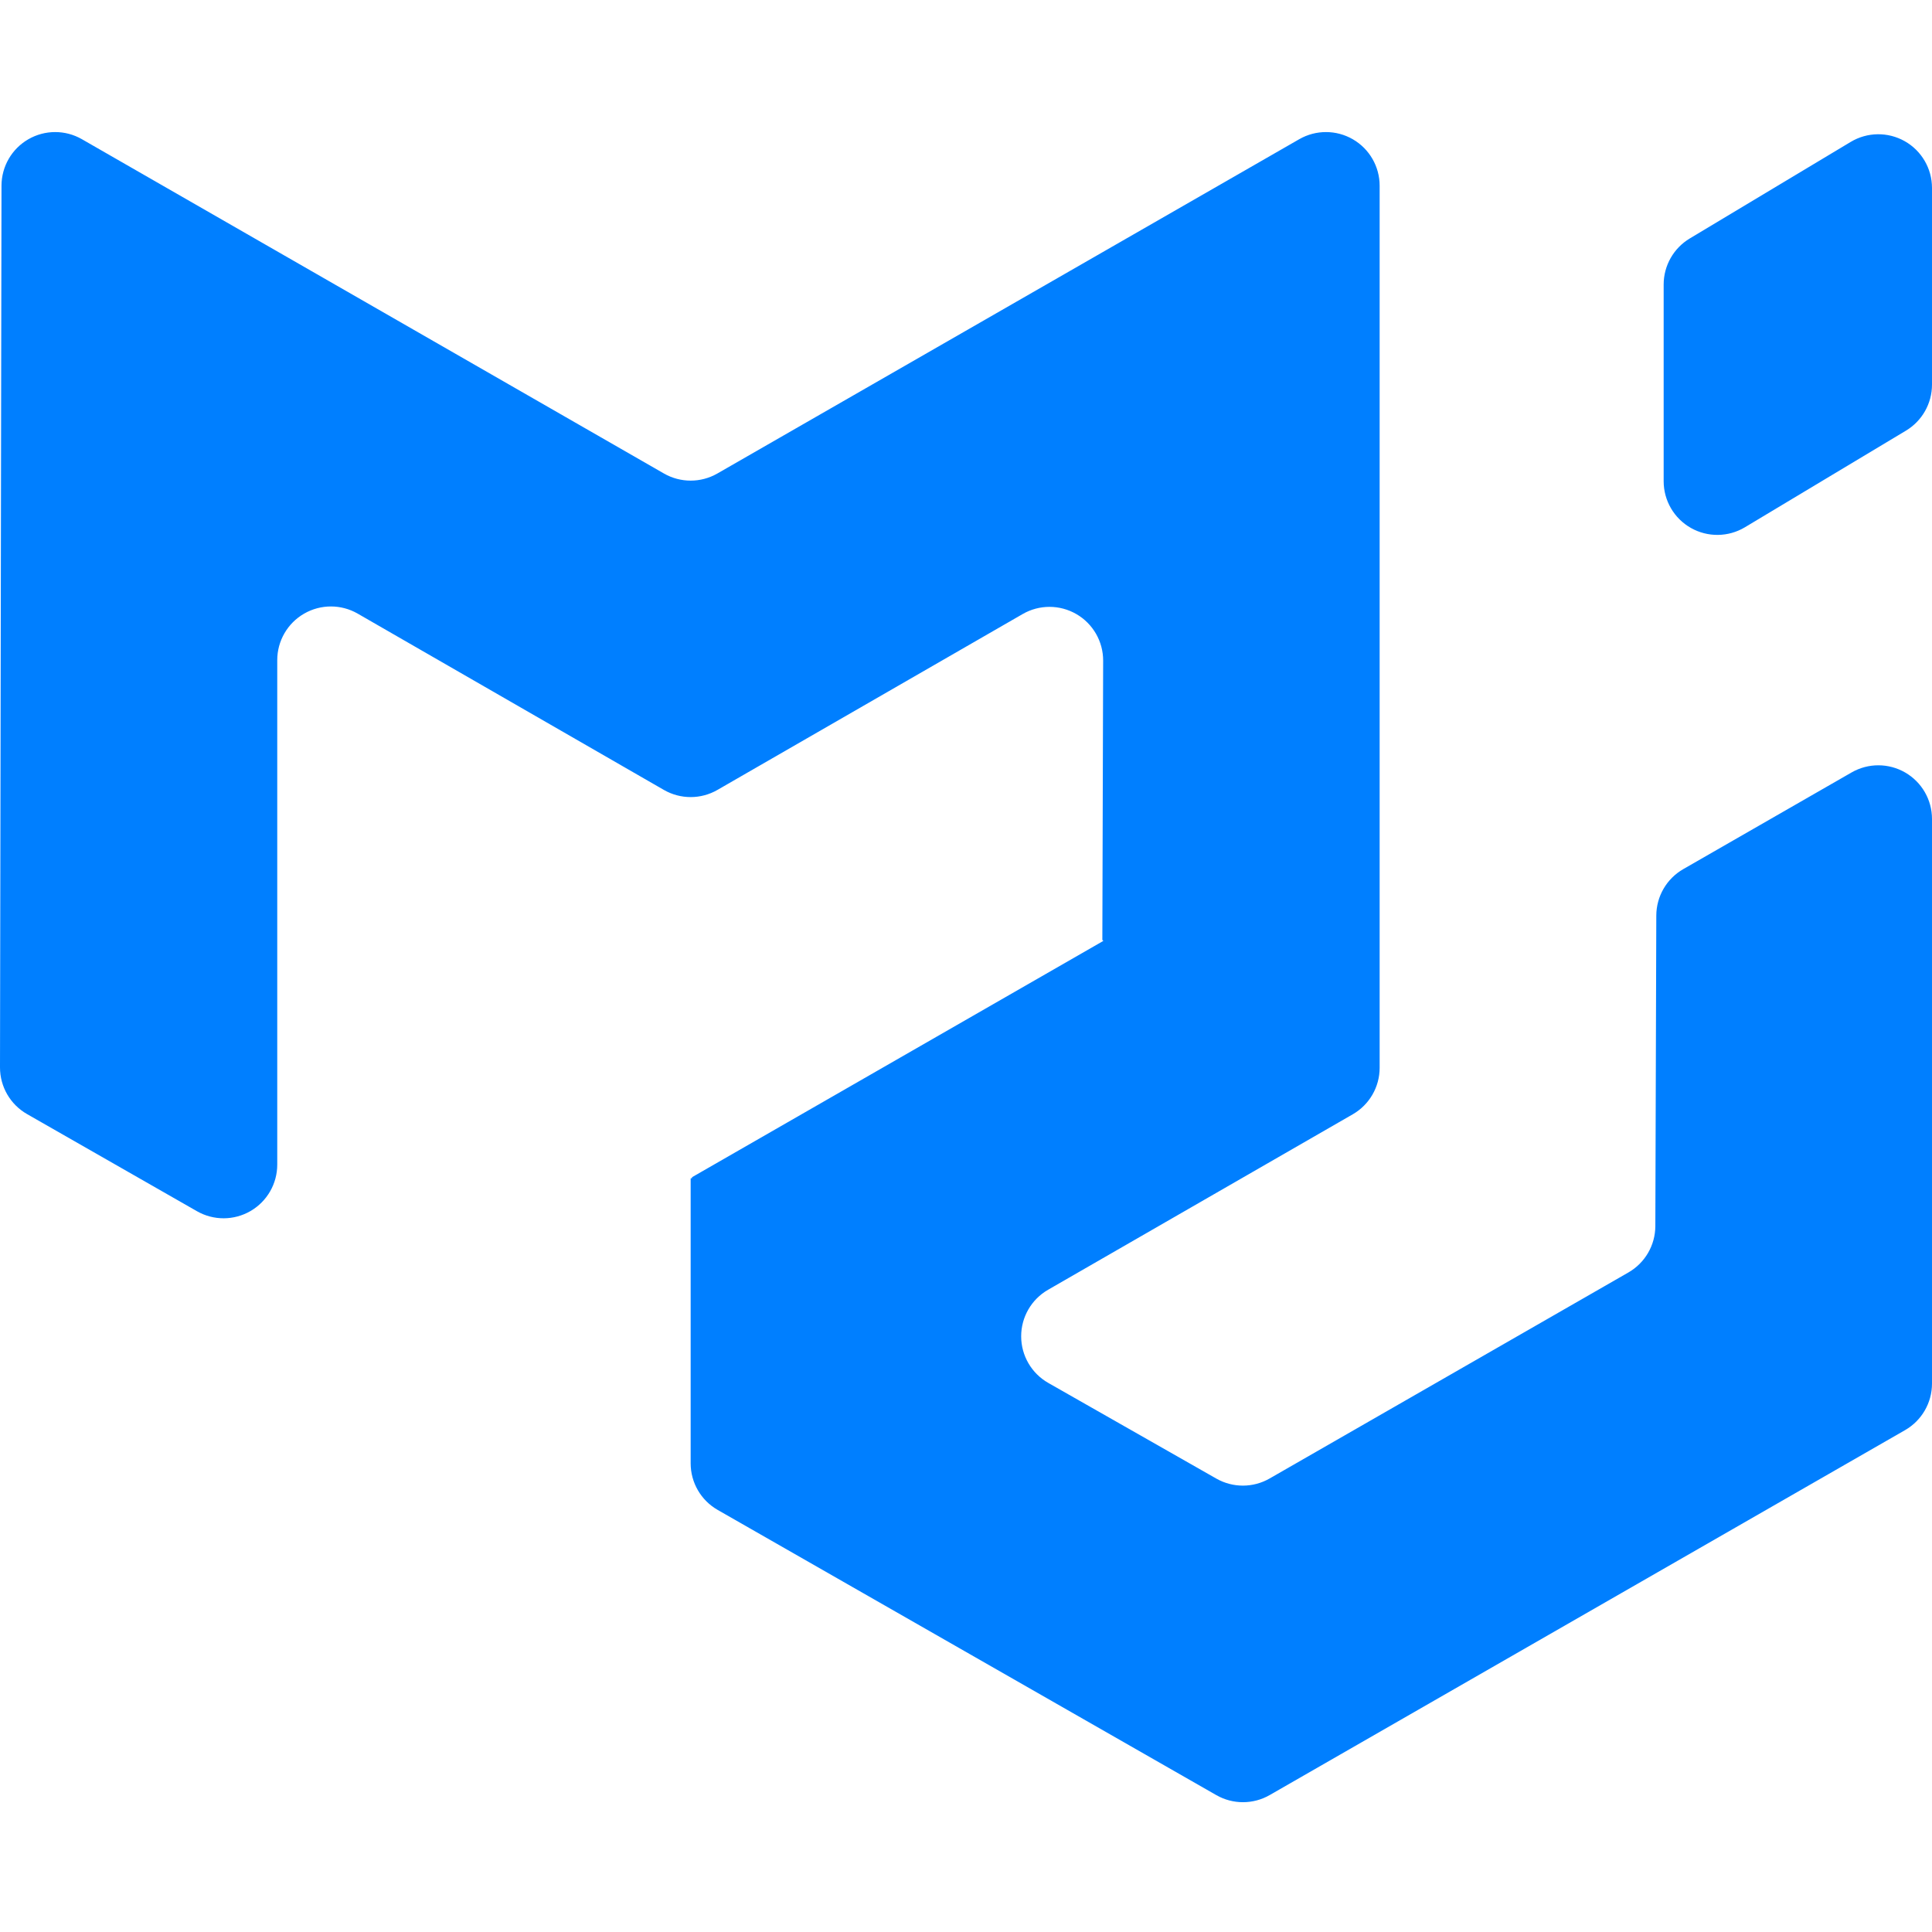
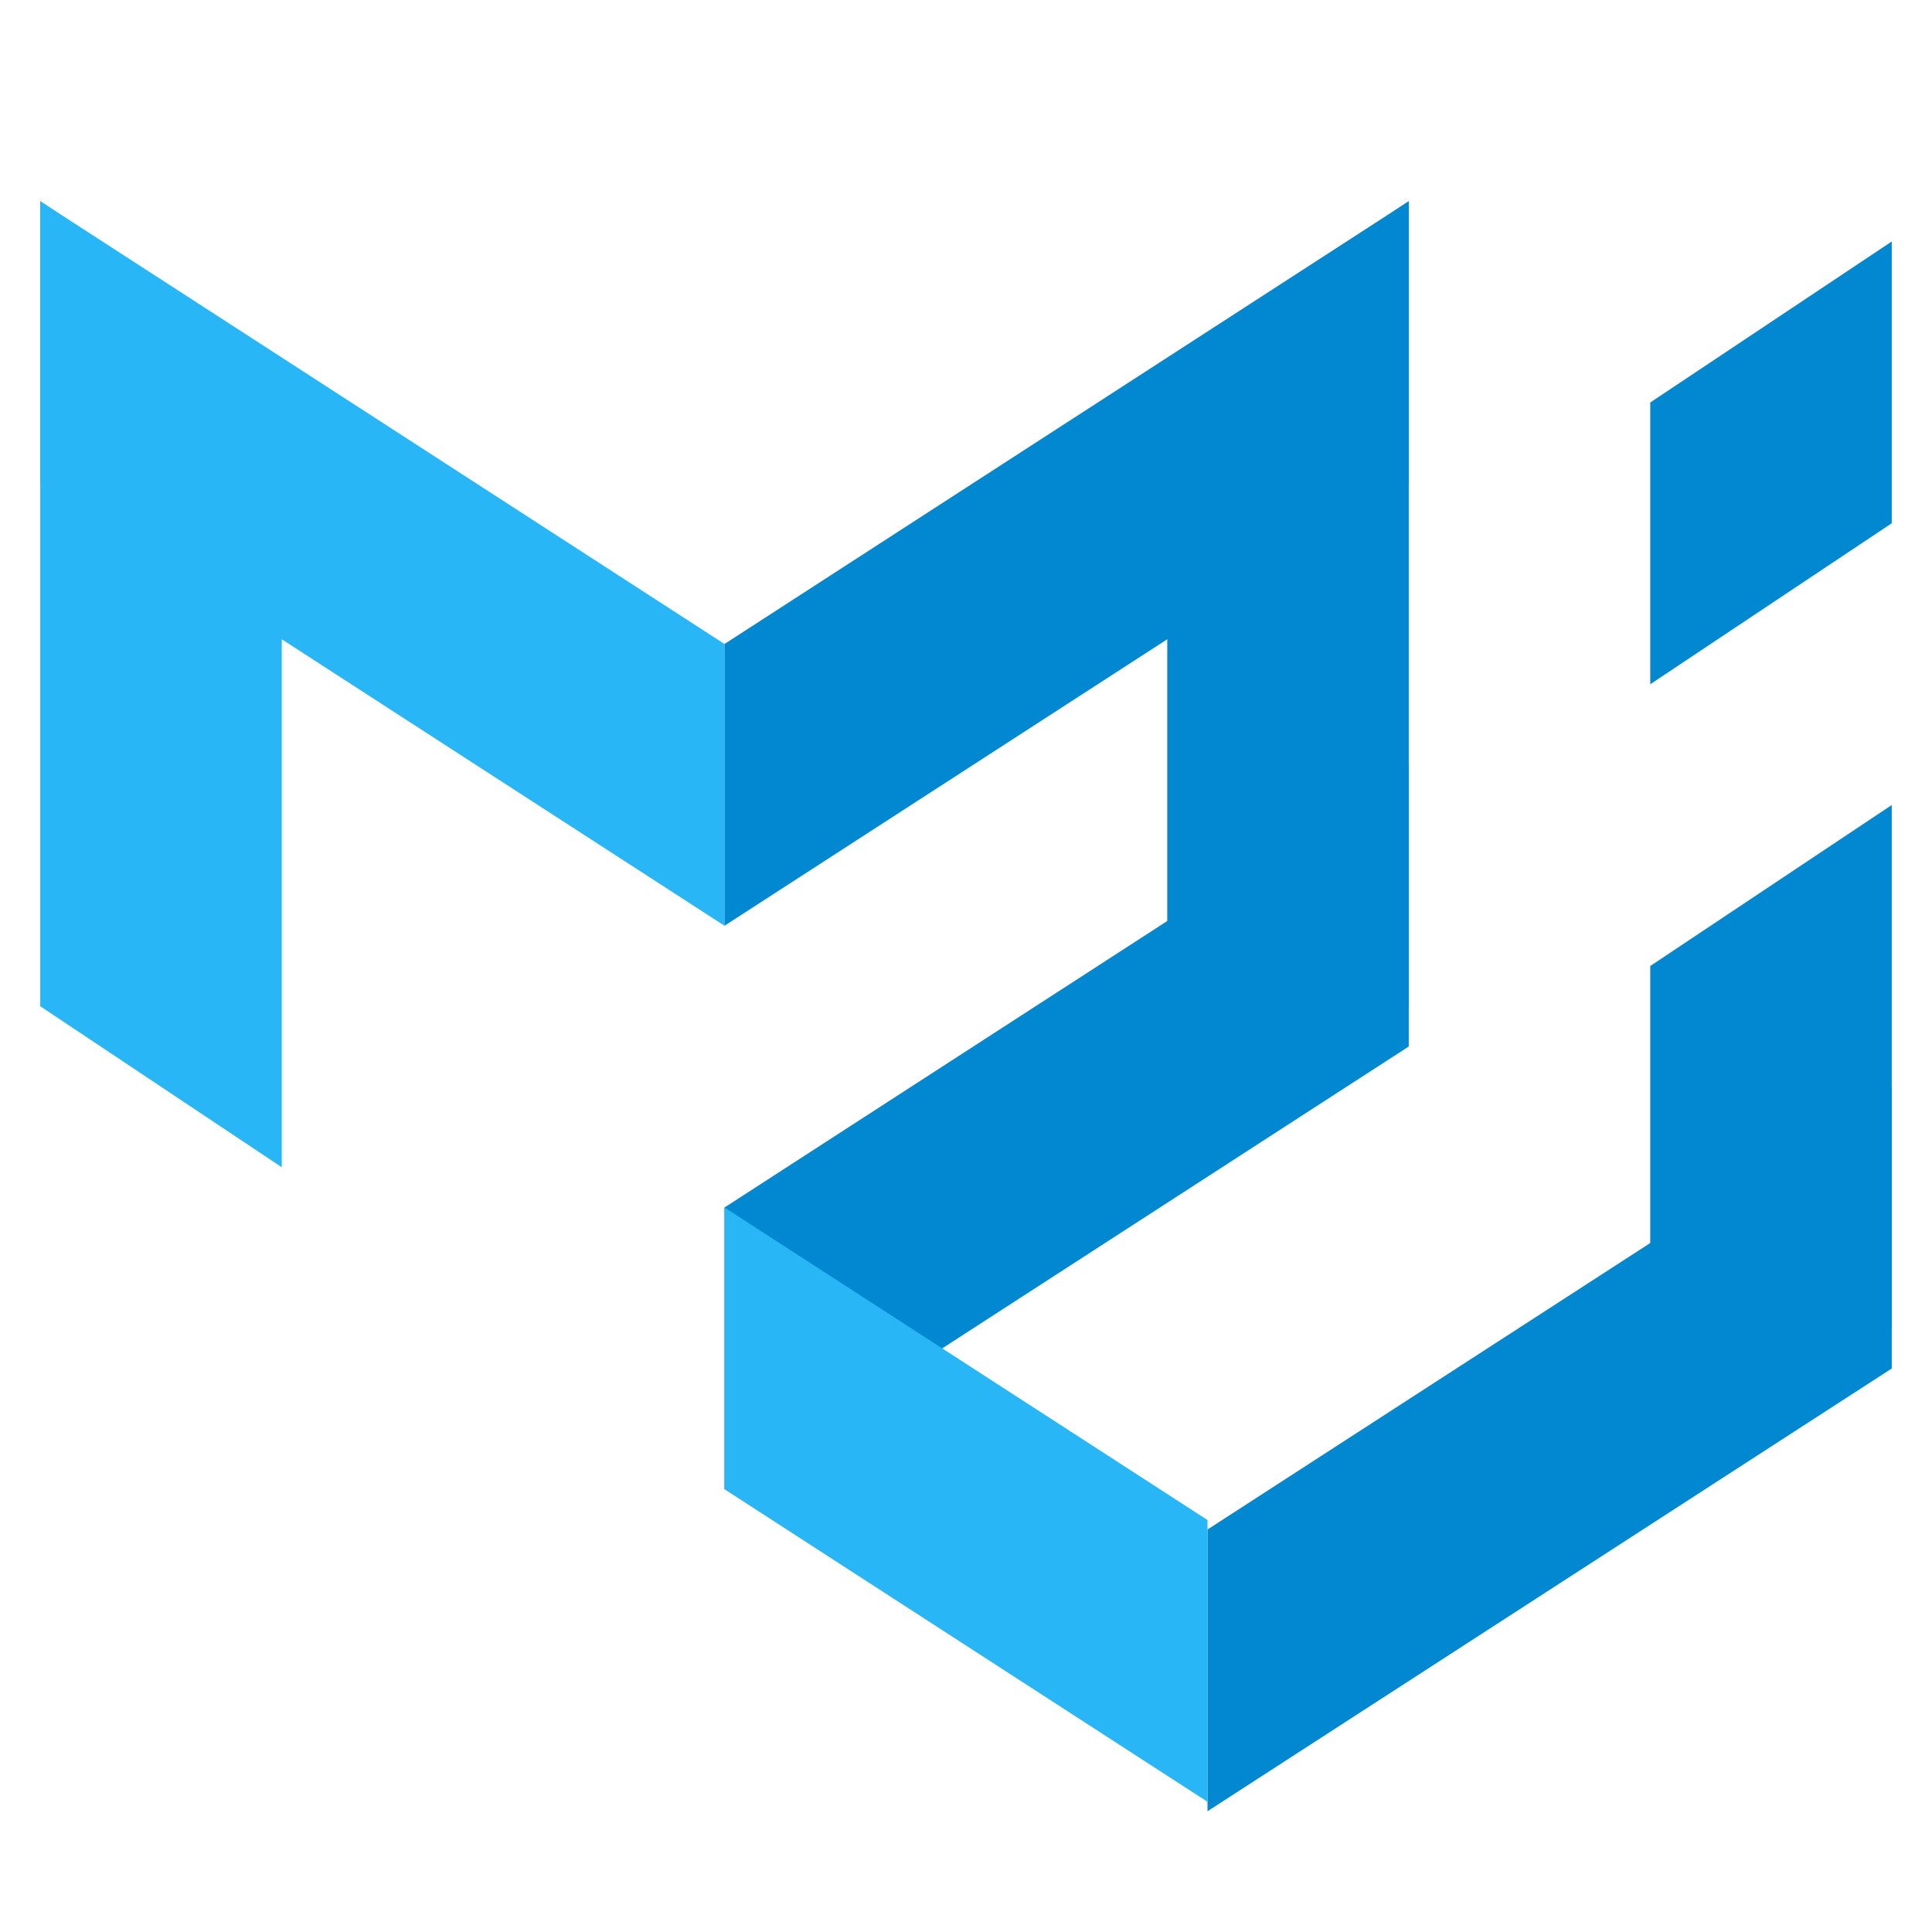
- <svg xmlns="http://www.w3.org/2000/svg" width="512" height="512" viewBox="0 0 512 512" fill="none">
-   <path d="M431.543 337.214C435.945 334.686 438.666 330.002 438.682 324.926L438.938 242.619C438.955 237.542 441.676 232.859 446.078 230.331L490.695 204.702C495.095 202.174 500.51 202.184 504.902 204.726C509.294 207.268 512 211.958 512 217.033V366.669C512 371.761 509.276 376.464 504.86 379L336.479 475.714C332.102 478.226 326.723 478.231 322.341 475.728L190.199 400.149C185.768 397.618 183.033 392.907 183.031 387.804V312.353C183.031 312.267 183.13 312.211 183.216 312.253C183.287 312.296 183.386 312.253 183.386 312.154V312.068C183.386 312.011 183.415 311.954 183.472 311.926L292.303 249.403C292.403 249.347 292.36 249.19 292.246 249.19C292.184 249.19 292.133 249.139 292.133 249.076L292.346 175.104C292.366 170.013 289.663 165.299 285.259 162.745C280.855 160.19 275.421 160.185 271.012 162.731L190.128 209.338C185.735 211.868 180.327 211.868 175.934 209.338L94.794 162.617C90.394 160.084 84.978 160.088 80.582 162.627C76.186 165.167 73.477 169.857 73.474 174.934V308.626C73.478 313.698 70.78 318.387 66.395 320.934C62.01 323.482 56.6 323.501 52.197 320.986L7.168 295.243C2.728 292.707 -0.009 287.982 1.99892e-05 282.869L0.398 49.192C0.409 44.122 3.118 39.441 7.509 36.906C11.899 34.371 17.307 34.364 21.704 36.889L175.948 125.482C180.334 128.001 185.728 128.001 190.114 125.482L344.315 36.889C348.718 34.361 354.136 34.371 358.529 36.917C362.922 39.462 365.625 44.157 365.621 49.234V282.969C365.623 288.058 362.906 292.76 358.495 295.3L277.739 341.808C273.324 344.353 270.608 349.066 270.62 354.162C270.632 359.259 273.369 363.959 277.796 366.484L322.341 391.843C326.722 394.337 332.094 394.326 336.464 391.814L431.543 337.214ZM440.887 127.544C440.891 132.665 443.647 137.388 448.103 139.91C452.56 142.433 458.028 142.365 462.42 139.733L505.088 114.132C509.372 111.565 511.996 106.938 512 101.943V49.775C511.991 44.657 509.233 39.938 504.777 37.419C500.322 34.901 494.857 34.97 490.467 37.6L447.799 63.201C443.515 65.768 440.891 70.395 440.887 75.39V127.558V127.544Z" fill="#007FFF" />
+ <svg xmlns="http://www.w3.org/2000/svg" viewBox="0 0 48 48" width="60px" height="60px">
+   <polygon fill="#29b6f6" points="1,5 7,9 7,29 1,25" />
+   <polygon fill="#0288d1" points="47,20 41,24 41,37 47,33" />
+   <polygon fill="#0288d1" points="47,6 41,10 41,17 47,13" />
+   <polygon fill="#0288d1" points="35,5 29,9 29,29 35,25" />
+   <polygon fill="#29b6f6" points="1,12 18,23 18,16 1,5" />
+   <polygon fill="#0288d1" points="35,12 18,23 18,16 35,5" />
+   <polygon fill="#0288d1" points="35,26 18,37 18,30 35,19" />
+   <polygon fill="#0288d1" points="47,34 30,45 30,38 47,27" />
+   <polygon fill="#29b6f6" points="30,37.765 18,30 18,37 30,44.765" />
</svg>
